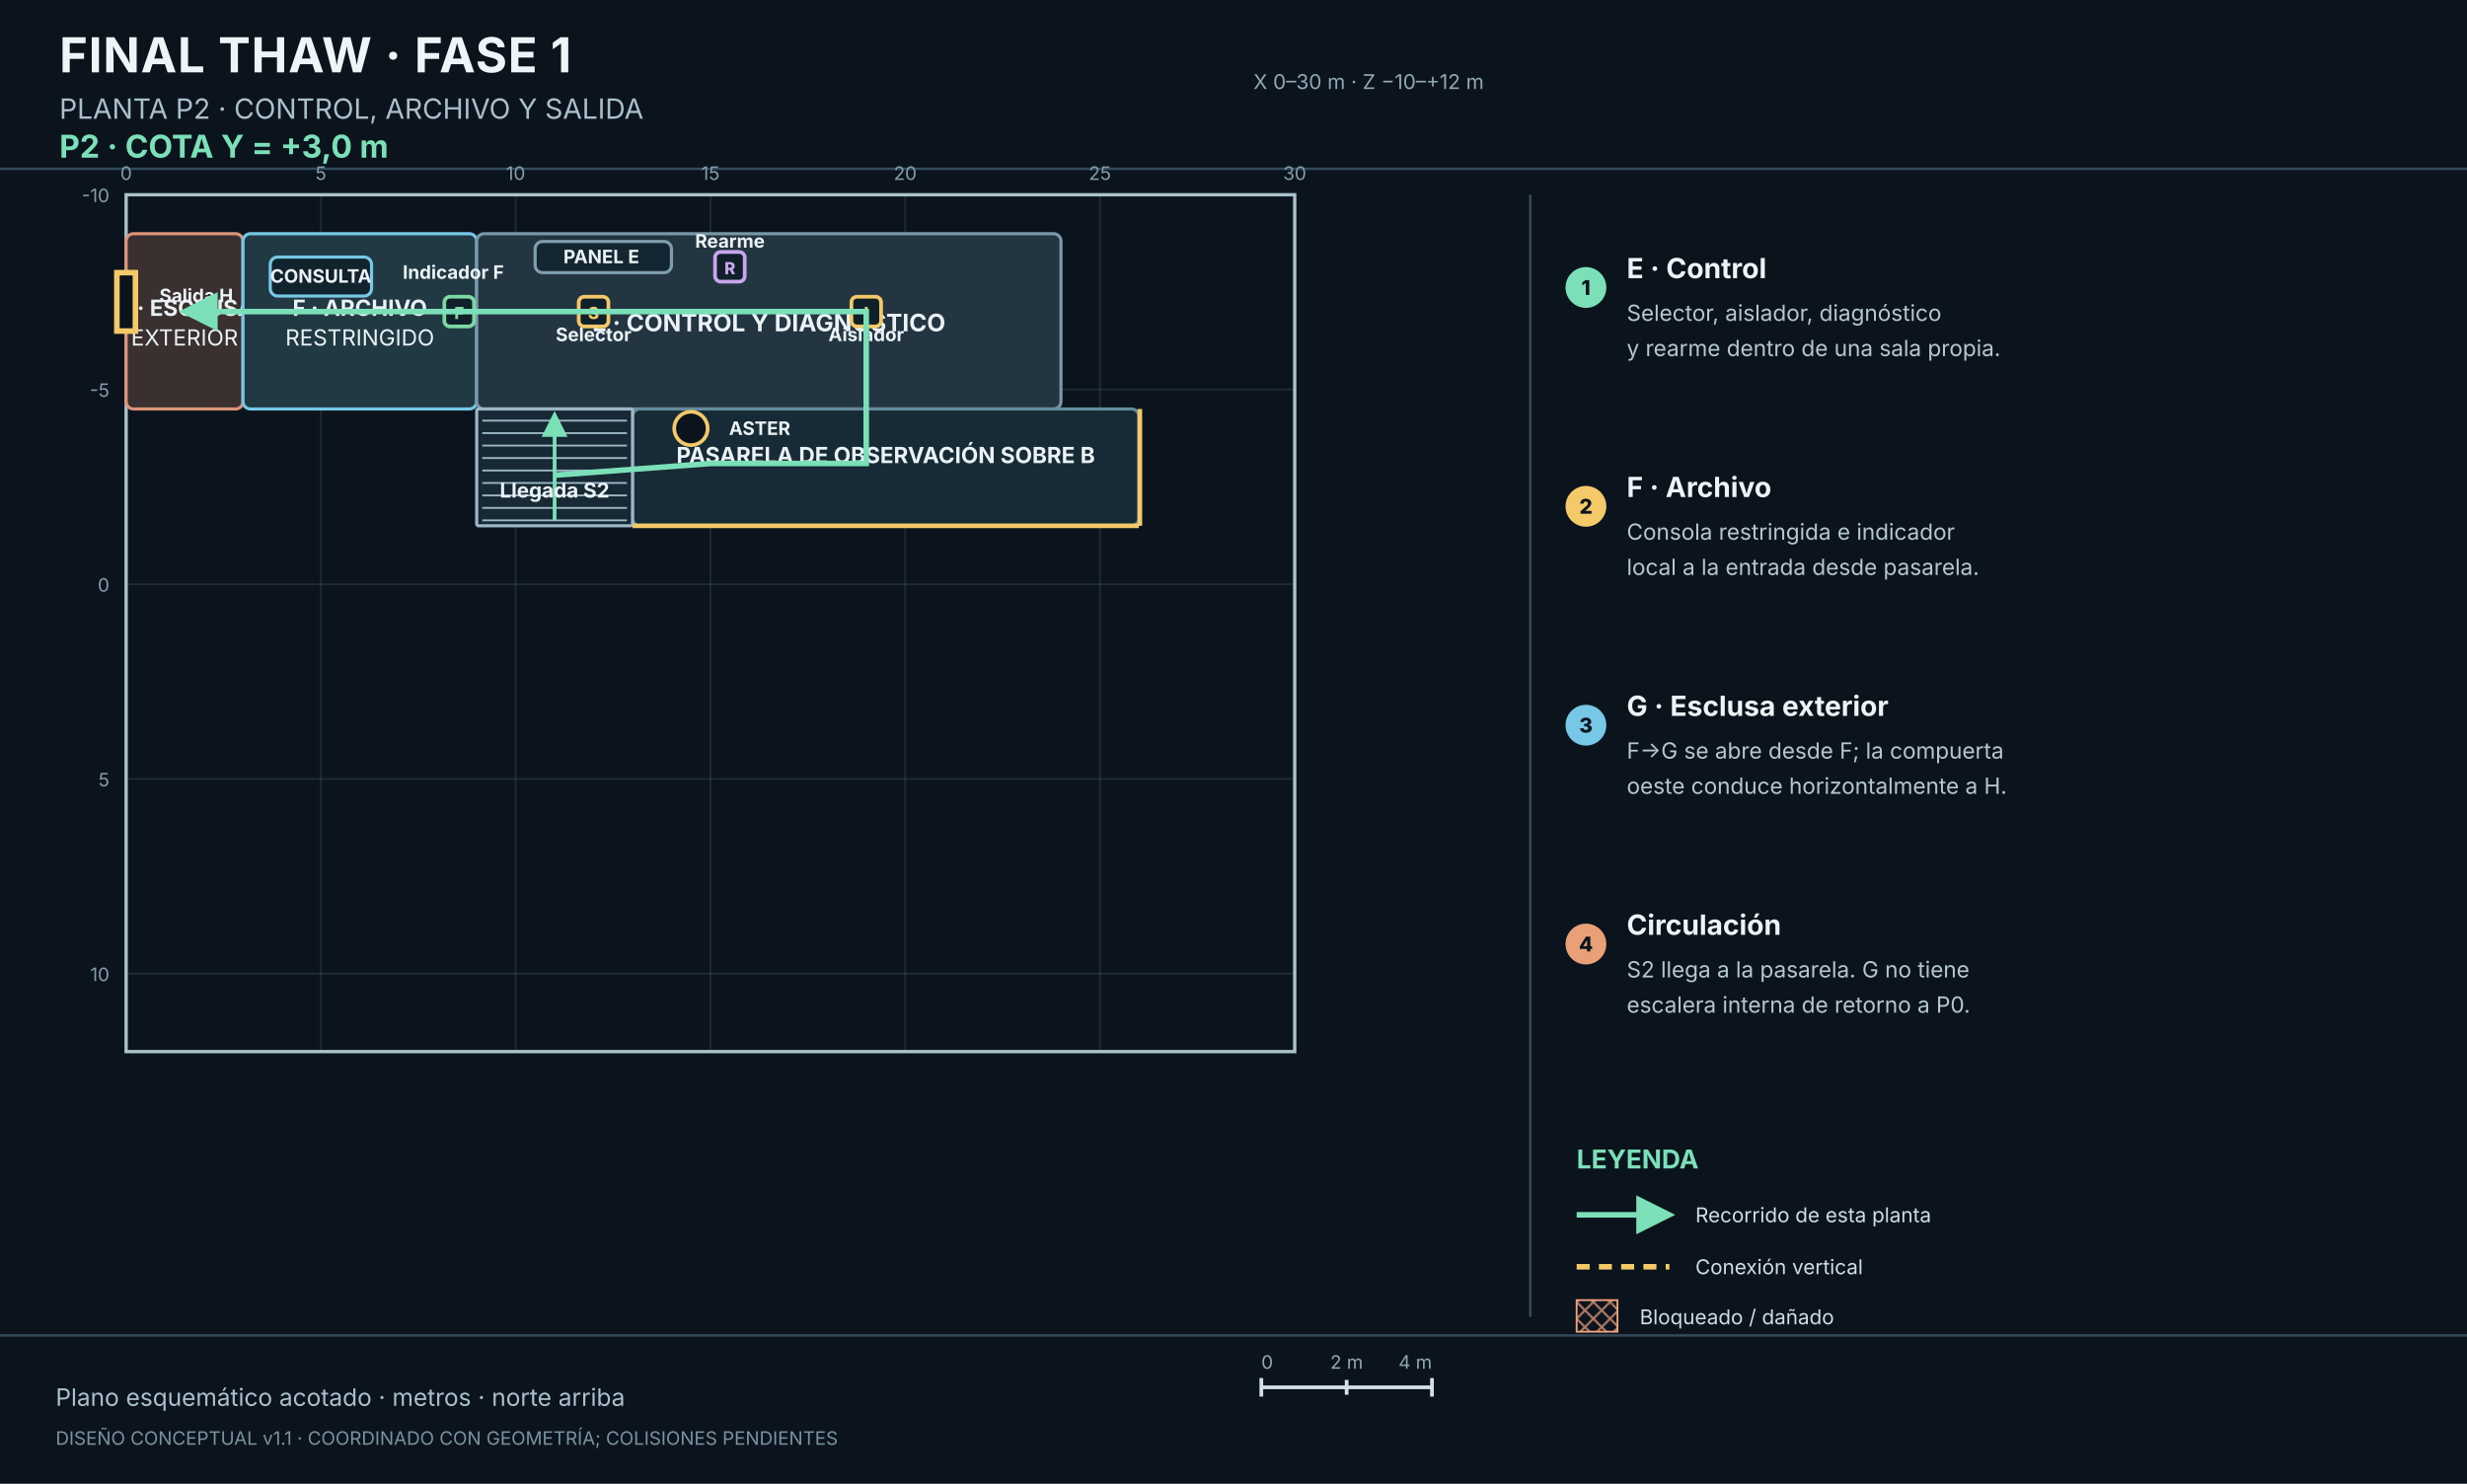
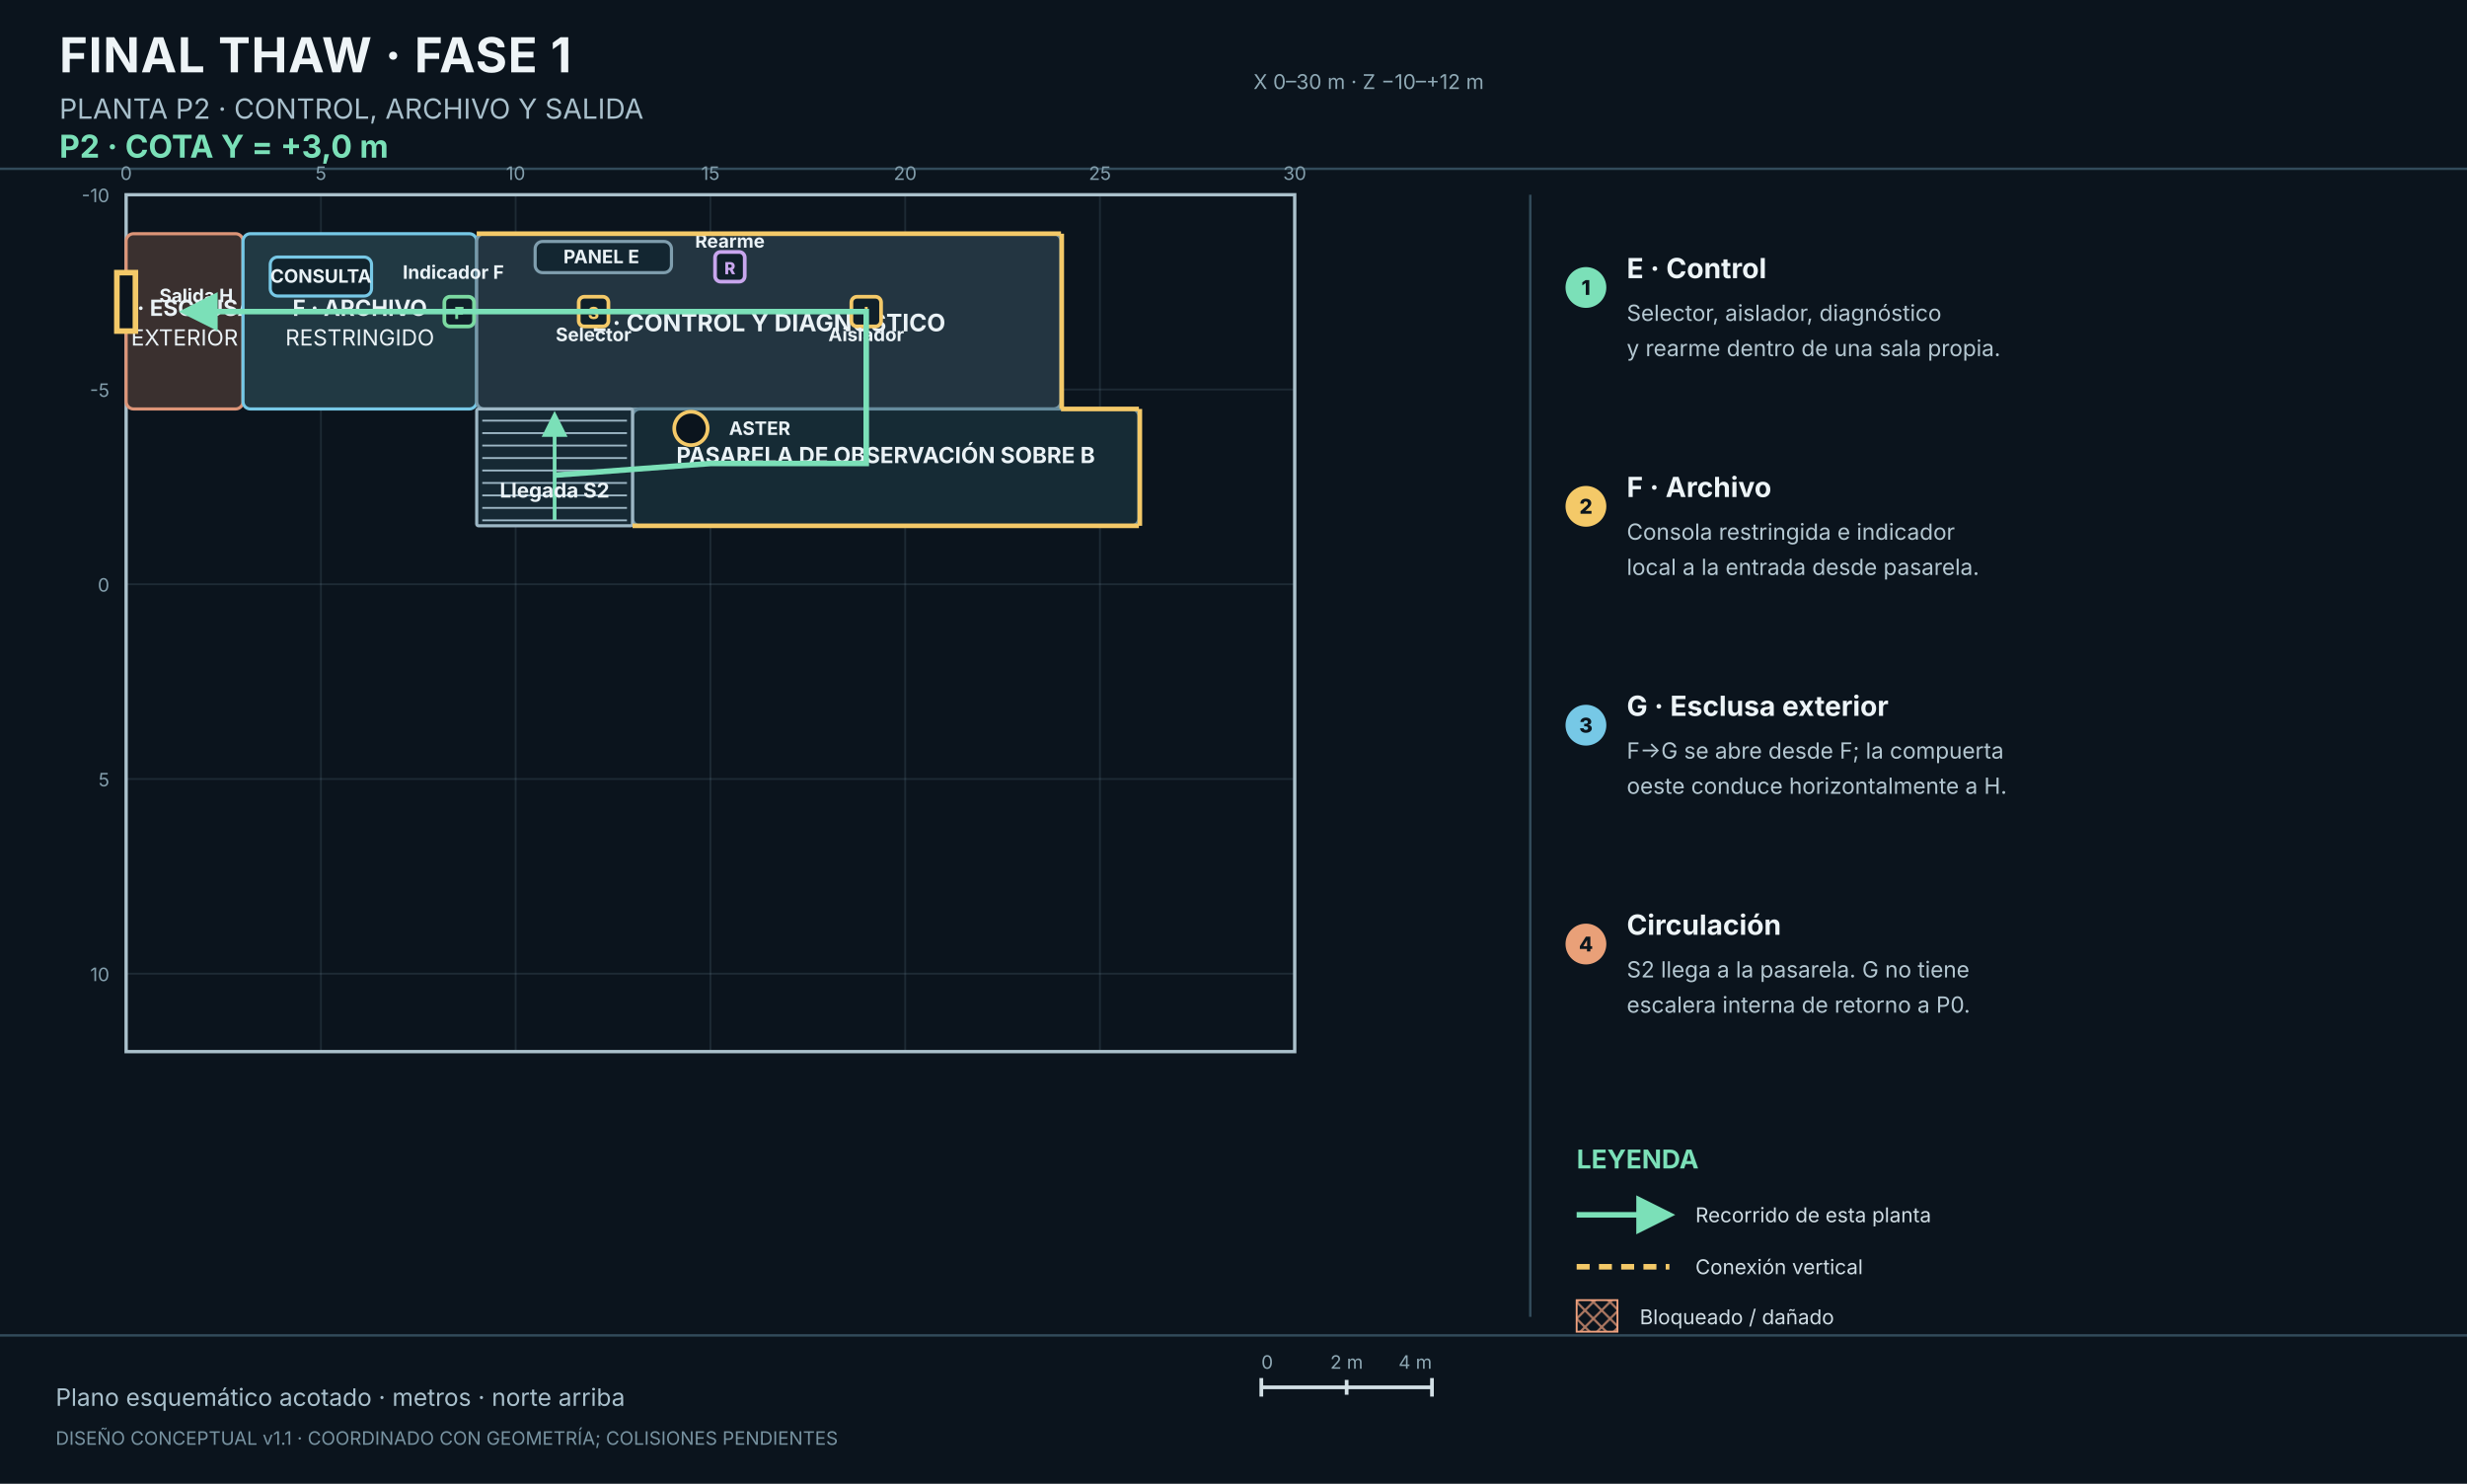
<svg xmlns="http://www.w3.org/2000/svg" viewBox="0 0 1330 800" role="img" aria-label="PLANTA P2 · CONTROL, ARCHIVO Y SALIDA">
  <defs>
    <marker id="arrow" viewBox="0 0 10 10" refX="8.5" refY="5" markerWidth="7" markerHeight="7" orient="auto">
      <path d="M0,0 L10,5 L0,10 z" fill="#7be0b8" />
    </marker>
    <marker id="vertical" viewBox="0 0 10 10" refX="8.5" refY="5" markerWidth="7" markerHeight="7" orient="auto">
      <path d="M0,0 L10,5 L0,10 z" fill="#f4c968" />
    </marker>
    <pattern id="blocked" width="9" height="9" patternUnits="userSpaceOnUse">
      <path d="M0,0L9,9M9,0L0,9" stroke="#efa17e" stroke-width="1.2" opacity=".7" />
    </pattern>
    <pattern id="void" width="12" height="12" patternUnits="userSpaceOnUse">
      <path d="M0,0L12,12M12,0L0,12" stroke="#64808e" stroke-width="1" opacity=".45" />
    </pattern>
  </defs>
  <style>text{font-family:Inter,Arial,sans-serif}.title{font-size:26px;font-weight:750;fill:#eef4f7;letter-spacing:.5px}.sub{font-size:15px;fill:#a9c0cc}.level{font-size:17px;font-weight:750;fill:#7be0b8}.room{font-size:13px;fill:#eaf2f6}.small{font-size:11px;fill:#d0dde4}.muted{font-size:11px;fill:#8fa9b5}</style>
  <rect width="1330" height="800" fill="#0b141d" />
  <path d="M0 91H1330M825 105V710M0 720H1330" stroke="#324b5a" stroke-width="1.3" />
  <text x="32" y="39" class="title">FINAL THAW · FASE 1</text>
  <text x="32" y="64" class="sub">PLANTA P2 · CONTROL, ARCHIVO Y SALIDA</text>
  <text x="32" y="85" class="level">P2 · COTA Y = +3,0 m</text>
  <text x="800" y="48" text-anchor="end" class="muted">X 0–30 m · Z −10–+12 m</text>
  <line x1="68" y1="105" x2="68" y2="567" stroke="#7895a6" opacity=".17" />
  <text x="68" y="97" font-size="10" text-anchor="middle" fill="#839eac">0</text>
  <line x1="173" y1="105" x2="173" y2="567" stroke="#7895a6" opacity=".17" />
  <text x="173" y="97" font-size="10" text-anchor="middle" fill="#839eac">5</text>
  <line x1="278" y1="105" x2="278" y2="567" stroke="#7895a6" opacity=".17" />
  <text x="278" y="97" font-size="10" text-anchor="middle" fill="#839eac">10</text>
  <line x1="383" y1="105" x2="383" y2="567" stroke="#7895a6" opacity=".17" />
  <text x="383" y="97" font-size="10" text-anchor="middle" fill="#839eac">15</text>
  <line x1="488" y1="105" x2="488" y2="567" stroke="#7895a6" opacity=".17" />
  <text x="488" y="97" font-size="10" text-anchor="middle" fill="#839eac">20</text>
  <line x1="593" y1="105" x2="593" y2="567" stroke="#7895a6" opacity=".17" />
  <text x="593" y="97" font-size="10" text-anchor="middle" fill="#839eac">25</text>
  <line x1="698" y1="105" x2="698" y2="567" stroke="#7895a6" opacity=".17" />
  <text x="698" y="97" font-size="10" text-anchor="middle" fill="#839eac">30</text>
  <line x1="68" y1="105" x2="698" y2="105" stroke="#7895a6" opacity=".17" />
  <text x="59" y="109" font-size="10" text-anchor="end" fill="#839eac">-10</text>
  <line x1="68" y1="210" x2="698" y2="210" stroke="#7895a6" opacity=".17" />
  <text x="59" y="214" font-size="10" text-anchor="end" fill="#839eac">-5</text>
  <line x1="68" y1="315" x2="698" y2="315" stroke="#7895a6" opacity=".17" />
  <text x="59" y="319" font-size="10" text-anchor="end" fill="#839eac">0</text>
  <line x1="68" y1="420" x2="698" y2="420" stroke="#7895a6" opacity=".17" />
  <text x="59" y="424" font-size="10" text-anchor="end" fill="#839eac">5</text>
  <line x1="68" y1="525" x2="698" y2="525" stroke="#7895a6" opacity=".17" />
  <text x="59" y="529" font-size="10" text-anchor="end" fill="#839eac">10</text>
  <rect x="68" y="105" width="630" height="462" fill="none" stroke="#abc1cc" stroke-width="1.8" />
  <rect x="68" y="126" width="63" height="94.5" rx="4" fill="#3a302f" stroke="#dc9477" stroke-width="1.7" />
  <text x="99.5" y="170.3" text-anchor="middle" font-size="12" font-family="Inter,Arial,sans-serif" font-weight="700" fill="#eaf2f6">G · ESCLUSA</text>
  <text x="99.5" y="186.3" text-anchor="middle" font-size="12" font-family="Inter,Arial,sans-serif" font-weight="400" fill="#eaf2f6">EXTERIOR</text>
  <rect x="131" y="126" width="126" height="94.5" rx="4" fill="#213943" stroke="#76c8e6" stroke-width="1.7" />
  <text x="194" y="170.3" text-anchor="middle" font-size="12" font-family="Inter,Arial,sans-serif" font-weight="700" fill="#eaf2f6">F · ARCHIVO</text>
  <text x="194" y="186.3" text-anchor="middle" font-size="12" font-family="Inter,Arial,sans-serif" font-weight="400" fill="#eaf2f6">RESTRINGIDO</text>
  <rect x="257" y="126" width="315" height="94.5" rx="4" fill="#233541" stroke="#7898a8" stroke-width="1.7" />
  <text x="414.5" y="178.633" text-anchor="middle" font-size="13" font-family="Inter,Arial,sans-serif" font-weight="700" fill="#eaf2f6">E · CONTROL Y DIAGNÓSTICO</text>
  <rect x="341" y="220.5" width="273" height="63" rx="4" fill="#162b35" stroke="#658b9d" stroke-width="1.7" />
  <text x="477.5" y="249.7" text-anchor="middle" font-size="12" font-family="Inter,Arial,sans-serif" font-weight="700" fill="#eaf2f6">PASARELA DE OBSERVACIÓN SOBRE B</text>
  <rect x="145.7" y="138.6" width="54.6" height="21" rx="4" fill="#11232d" stroke="#77c8e6" stroke-width="1.7" />
  <text x="173" y="152.433" text-anchor="middle" font-size="10" font-family="Inter,Arial,sans-serif" font-weight="700" fill="#eaf2f6">CONSULTA</text>
  <rect x="239.55" y="160" width="16" height="16" rx="3" fill="#10202a" stroke="#7bd9a1" stroke-width="2" />
  <text x="247.55" y="172" text-anchor="middle" font-size="9" font-family="Inter,Arial,sans-serif" font-weight="800" fill="#7bd9a1">F</text>
  <text x="244.4" y="150.333" text-anchor="middle" font-size="10" font-family="Inter,Arial,sans-serif" font-weight="700" fill="#eaf2f6">Indicador F</text>
  <rect x="288.5" y="130.2" width="73.5" height="16.8" rx="4" fill="#132631" stroke="#7f9eae" stroke-width="1.7" />
  <text x="324.2" y="141.933" text-anchor="middle" font-size="10" font-family="Inter,Arial,sans-serif" font-weight="700" fill="#eaf2f6">PANEL E</text>
  <rect x="312" y="160" width="16" height="16" rx="3" fill="#10202a" stroke="#f4c968" stroke-width="2" />
  <text x="320" y="172" text-anchor="middle" font-size="9" font-family="Inter,Arial,sans-serif" font-weight="800" fill="#f4c968">S</text>
  <rect x="459" y="160" width="16" height="16" rx="3" fill="#10202a" stroke="#f4c968" stroke-width="2" />
  <text x="467" y="172" text-anchor="middle" font-size="9" font-family="Inter,Arial,sans-serif" font-weight="800" fill="#f4c968">I</text>
  <rect x="385.5" y="135.85" width="16" height="16" rx="3" fill="#10202a" stroke="#c8a6ed" stroke-width="2" />
  <text x="393.5" y="147.85" text-anchor="middle" font-size="9" font-family="Inter,Arial,sans-serif" font-weight="800" fill="#c8a6ed">R</text>
  <text x="320" y="183.933" text-anchor="middle" font-size="10" font-family="Inter,Arial,sans-serif" font-weight="700" fill="#eaf2f6">Selector</text>
  <text x="467" y="183.933" text-anchor="middle" font-size="10" font-family="Inter,Arial,sans-serif" font-weight="700" fill="#eaf2f6">Aislador</text>
  <text x="393.5" y="133.533" text-anchor="middle" font-size="10" font-family="Inter,Arial,sans-serif" font-weight="700" fill="#eaf2f6">Rearme</text>
  <rect x="63" y="147" width="10" height="31.5" fill="#0b141d" stroke="#f4c968" stroke-width="3" />
  <text x="105.8" y="162.933" text-anchor="middle" font-size="10" font-family="Inter,Arial,sans-serif" font-weight="700" fill="#eaf2f6">Salida H</text>
  <rect x="257" y="220.5" width="84" height="63" rx="1" fill="#162934" stroke="#9db7c5" stroke-width="1.7" />
  <line x1="260" y1="226.8" x2="338" y2="226.8" stroke="#9db7c5" stroke-width="1" />
  <line x1="260" y1="233.52" x2="338" y2="233.52" stroke="#9db7c5" stroke-width="1" />
  <line x1="260" y1="240.24" x2="338" y2="240.24" stroke="#9db7c5" stroke-width="1" />
  <line x1="260" y1="246.96" x2="338" y2="246.96" stroke="#9db7c5" stroke-width="1" />
  <line x1="260" y1="253.68" x2="338" y2="253.68" stroke="#9db7c5" stroke-width="1" />
  <line x1="260" y1="260.4" x2="338" y2="260.4" stroke="#9db7c5" stroke-width="1" />
  <line x1="260" y1="267.12" x2="338" y2="267.12" stroke="#9db7c5" stroke-width="1" />
  <line x1="260" y1="273.84" x2="338" y2="273.84" stroke="#9db7c5" stroke-width="1" />
  <line x1="260" y1="280.56" x2="338" y2="280.56" stroke="#9db7c5" stroke-width="1" />
  <polyline points="299,280.35 299,223.65" fill="none" stroke="#7be0b8" stroke-width="2" marker-end="url(#arrow)" />
  <text x="299" y="268.267" text-anchor="middle" font-size="11" font-family="Inter,Arial,sans-serif" font-weight="700" fill="#eaf2f6">Llegada S2</text>
+   <line x1="257" y1="126" x2="572" y2="126" stroke="#f4c968" stroke-width="2.5" />
+   <line x1="572.4" y1="126" x2="572.4" y2="220.5" stroke="#f4c968" stroke-width="2.5" />
+   <line x1="572" y1="220.5" x2="614" y2="220.5" stroke="#f4c968" stroke-width="2.5" />
  <line x1="341" y1="283.5" x2="614" y2="283.5" stroke="#f4c968" stroke-width="2.5" />
  <line x1="614.5" y1="220.5" x2="614.5" y2="283.5" stroke="#f4c968" stroke-width="2.5" />
  <polyline points="299,256.2 383,249.9 467,249.9 467,199.5 467,168 320,168 252.8,168 173,168 99.5,168" fill="none" stroke="#7be0b8" stroke-width="3" marker-end="url(#arrow)" />
  <circle cx="372.5" cy="231" r="9" fill="#0b141d" stroke="#f4c968" stroke-width="2" />
  <text x="393" y="234.5" font-size="10" font-family="Inter,Arial,sans-serif" font-weight="700" fill="#eaf2f6">ASTER</text>
  <circle cx="855" cy="155" r="11" fill="#7be0b8" />
  <text x="855" y="159" font-size="11" text-anchor="middle" font-weight="800" fill="#0b151d">1</text>
  <text x="877" y="150" font-size="15" font-weight="700" fill="#edf4f7">E · Control</text>
  <text x="877" y="173" font-size="12" fill="#b4c7d1">Selector, aislador, diagnóstico</text>
  <text x="877" y="192" font-size="12" fill="#b4c7d1">y rearme dentro de una sala propia.</text>
  <circle cx="855" cy="273" r="11" fill="#f4c968" />
  <text x="855" y="277" font-size="11" text-anchor="middle" font-weight="800" fill="#0b151d">2</text>
  <text x="877" y="268" font-size="15" font-weight="700" fill="#edf4f7">F · Archivo</text>
  <text x="877" y="291" font-size="12" fill="#b4c7d1">Consola restringida e indicador</text>
  <text x="877" y="310" font-size="12" fill="#b4c7d1">local a la entrada desde pasarela.</text>
  <circle cx="855" cy="391" r="11" fill="#76c8e6" />
  <text x="855" y="395" font-size="11" text-anchor="middle" font-weight="800" fill="#0b151d">3</text>
  <text x="877" y="386" font-size="15" font-weight="700" fill="#edf4f7">G · Esclusa exterior</text>
  <text x="877" y="409" font-size="12" fill="#b4c7d1">F→G se abre desde F; la compuerta</text>
  <text x="877" y="428" font-size="12" fill="#b4c7d1">oeste conduce horizontalmente a H.</text>
  <circle cx="855" cy="509" r="11" fill="#e9a078" />
  <text x="855" y="513" font-size="11" text-anchor="middle" font-weight="800" fill="#0b151d">4</text>
  <text x="877" y="504" font-size="15" font-weight="700" fill="#edf4f7">Circulación</text>
  <text x="877" y="527" font-size="12" fill="#b4c7d1">S2 llega a la pasarela. G no tiene</text>
  <text x="877" y="546" font-size="12" fill="#b4c7d1">escalera interna de retorno a P0.</text>
  <g transform="translate(850 630)">
    <text x="0" y="0" font-size="14" font-weight="750" fill="#7be0b8">LEYENDA</text>
    <line x1="0" y1="25" x2="50" y2="25" stroke="#7be0b8" stroke-width="3" marker-end="url(#arrow)" />
    <text x="64" y="29" class="small">Recorrido de esta planta</text>
    <line x1="0" y1="53" x2="50" y2="53" stroke="#f4c968" stroke-width="3" stroke-dasharray="7 5" />
    <text x="64" y="57" class="small">Conexión vertical</text>
    <rect x="0" y="71" width="22" height="17" fill="url(#blocked)" stroke="#efa17e" />
    <text x="34" y="84" class="small">Bloqueado / dañado</text>
  </g>
  <text x="30" y="758" font-size="13" fill="#a9c0cc">Plano esquemático acotado · metros · norte arriba</text>
  <text x="30" y="779" font-size="10" fill="#7893a1">DISEÑO CONCEPTUAL v1.1 · COORDINADO CON GEOMETRÍA; COLISIONES PENDIENTES</text>
  <path d="M680 748H772M680 743V753M726 744V752M772 743V753" stroke="#d3e0e6" stroke-width="2" />
  <text x="680" y="738" font-size="10" fill="#8fa9b5">0</text>
  <text x="726" y="738" font-size="10" text-anchor="middle" fill="#8fa9b5">2 m</text>
  <text x="772" y="738" font-size="10" text-anchor="end" fill="#8fa9b5">4 m</text>
</svg>
